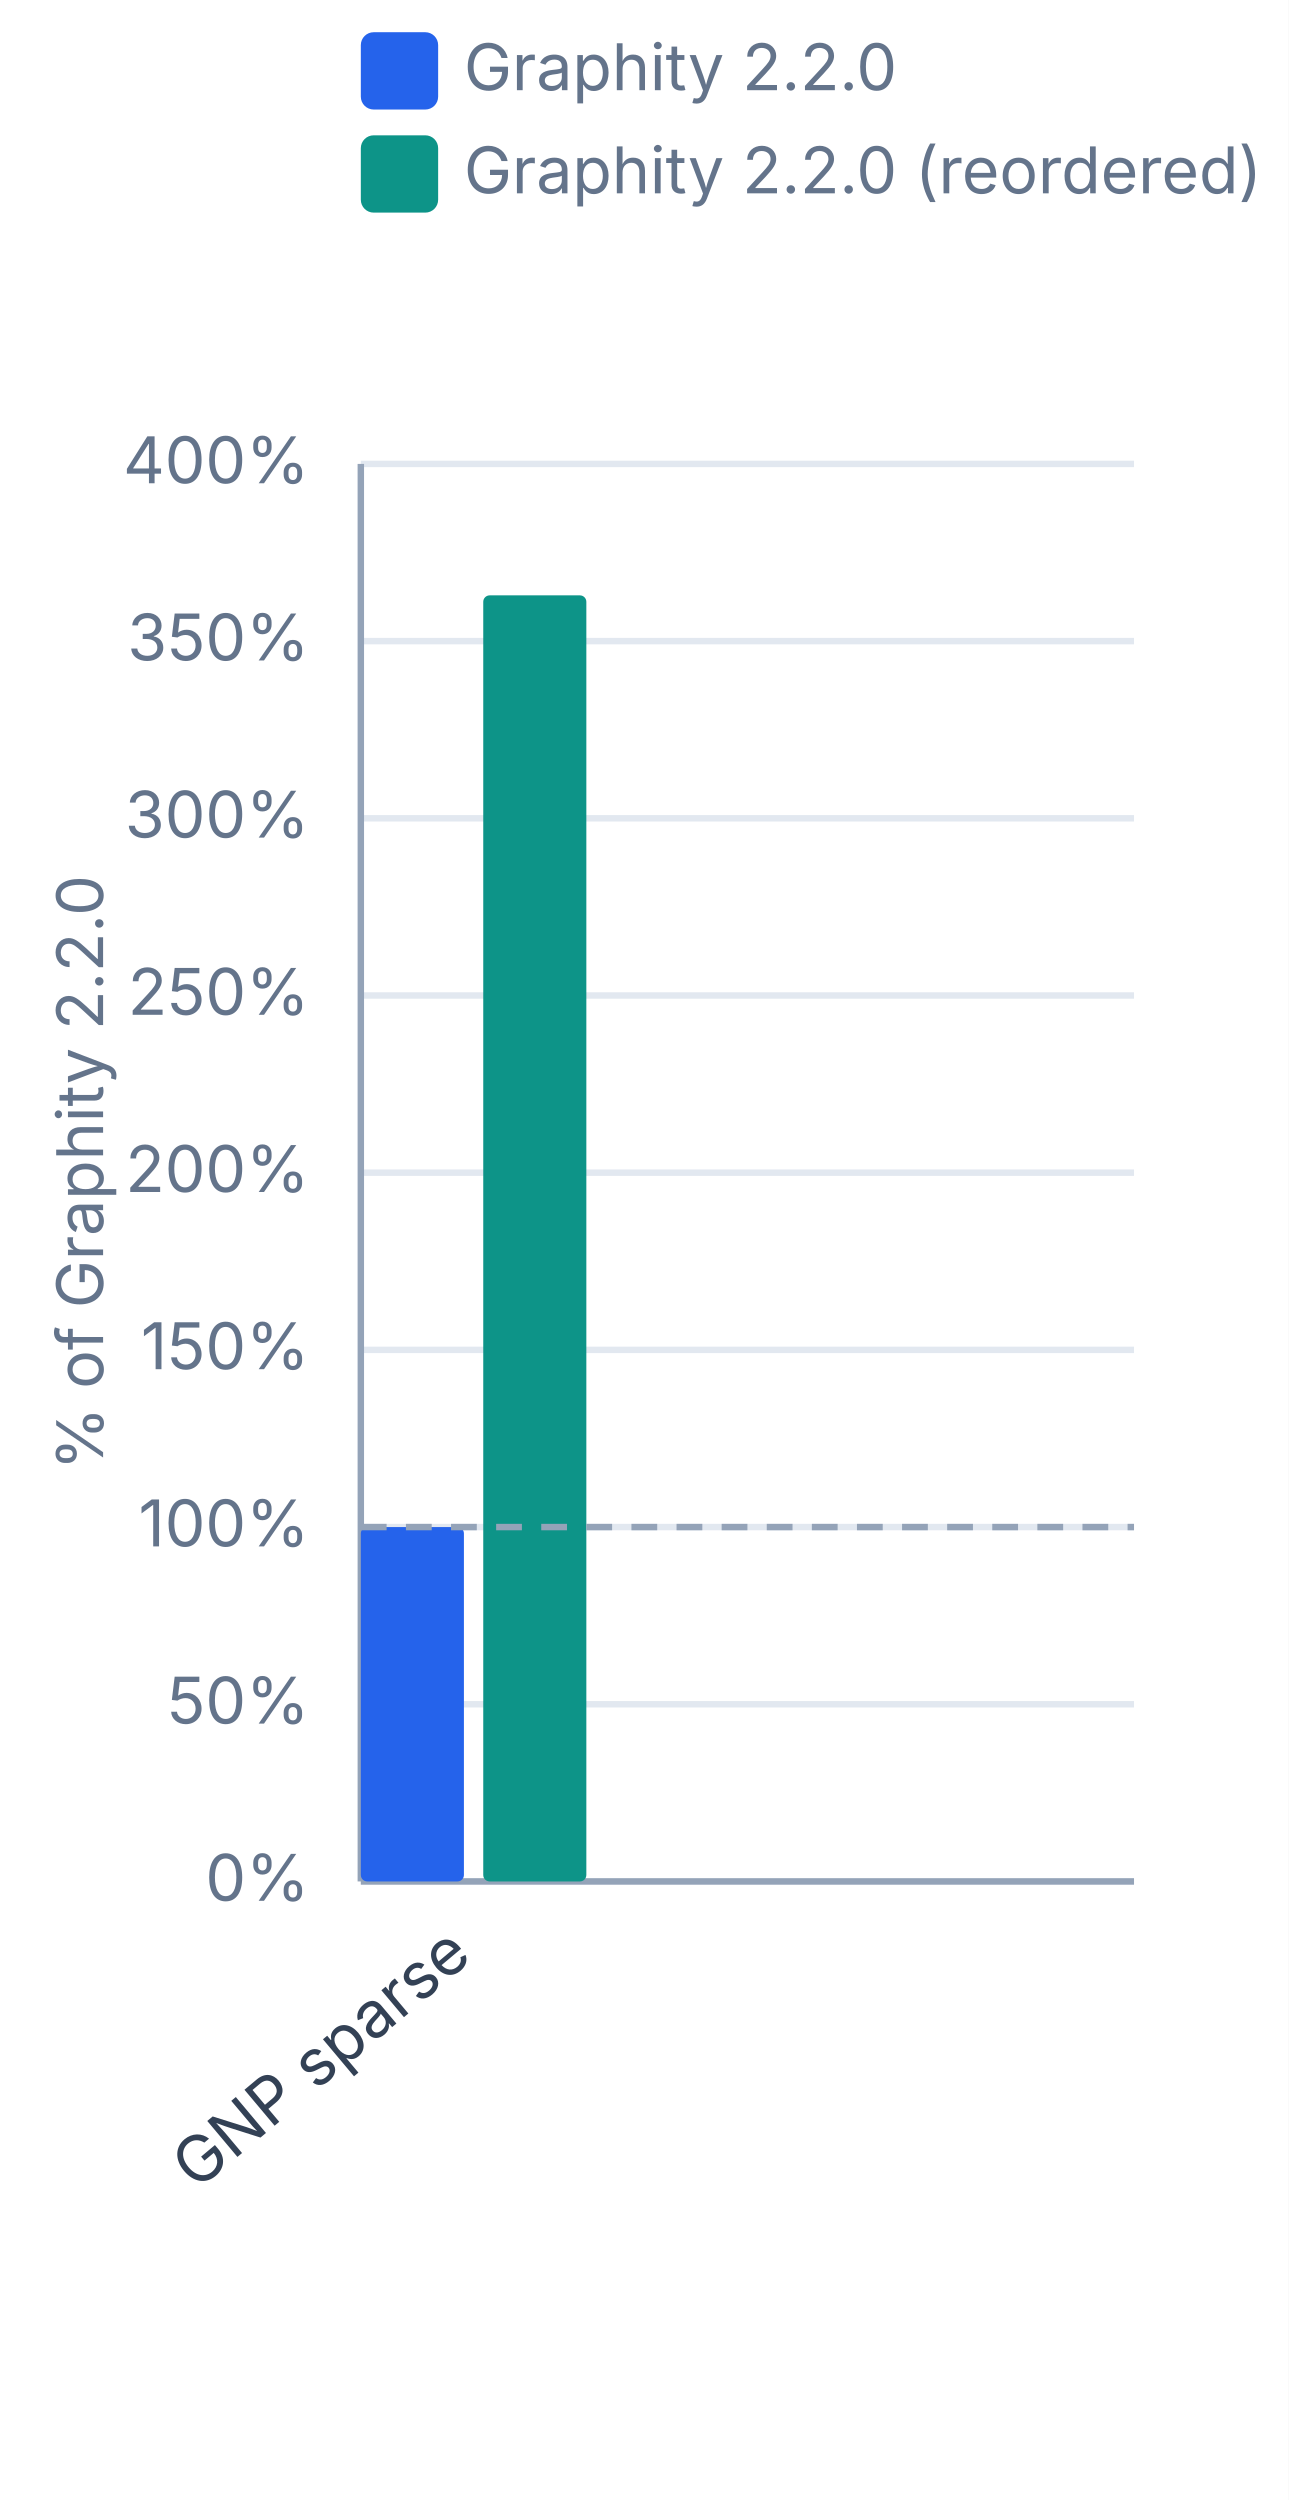
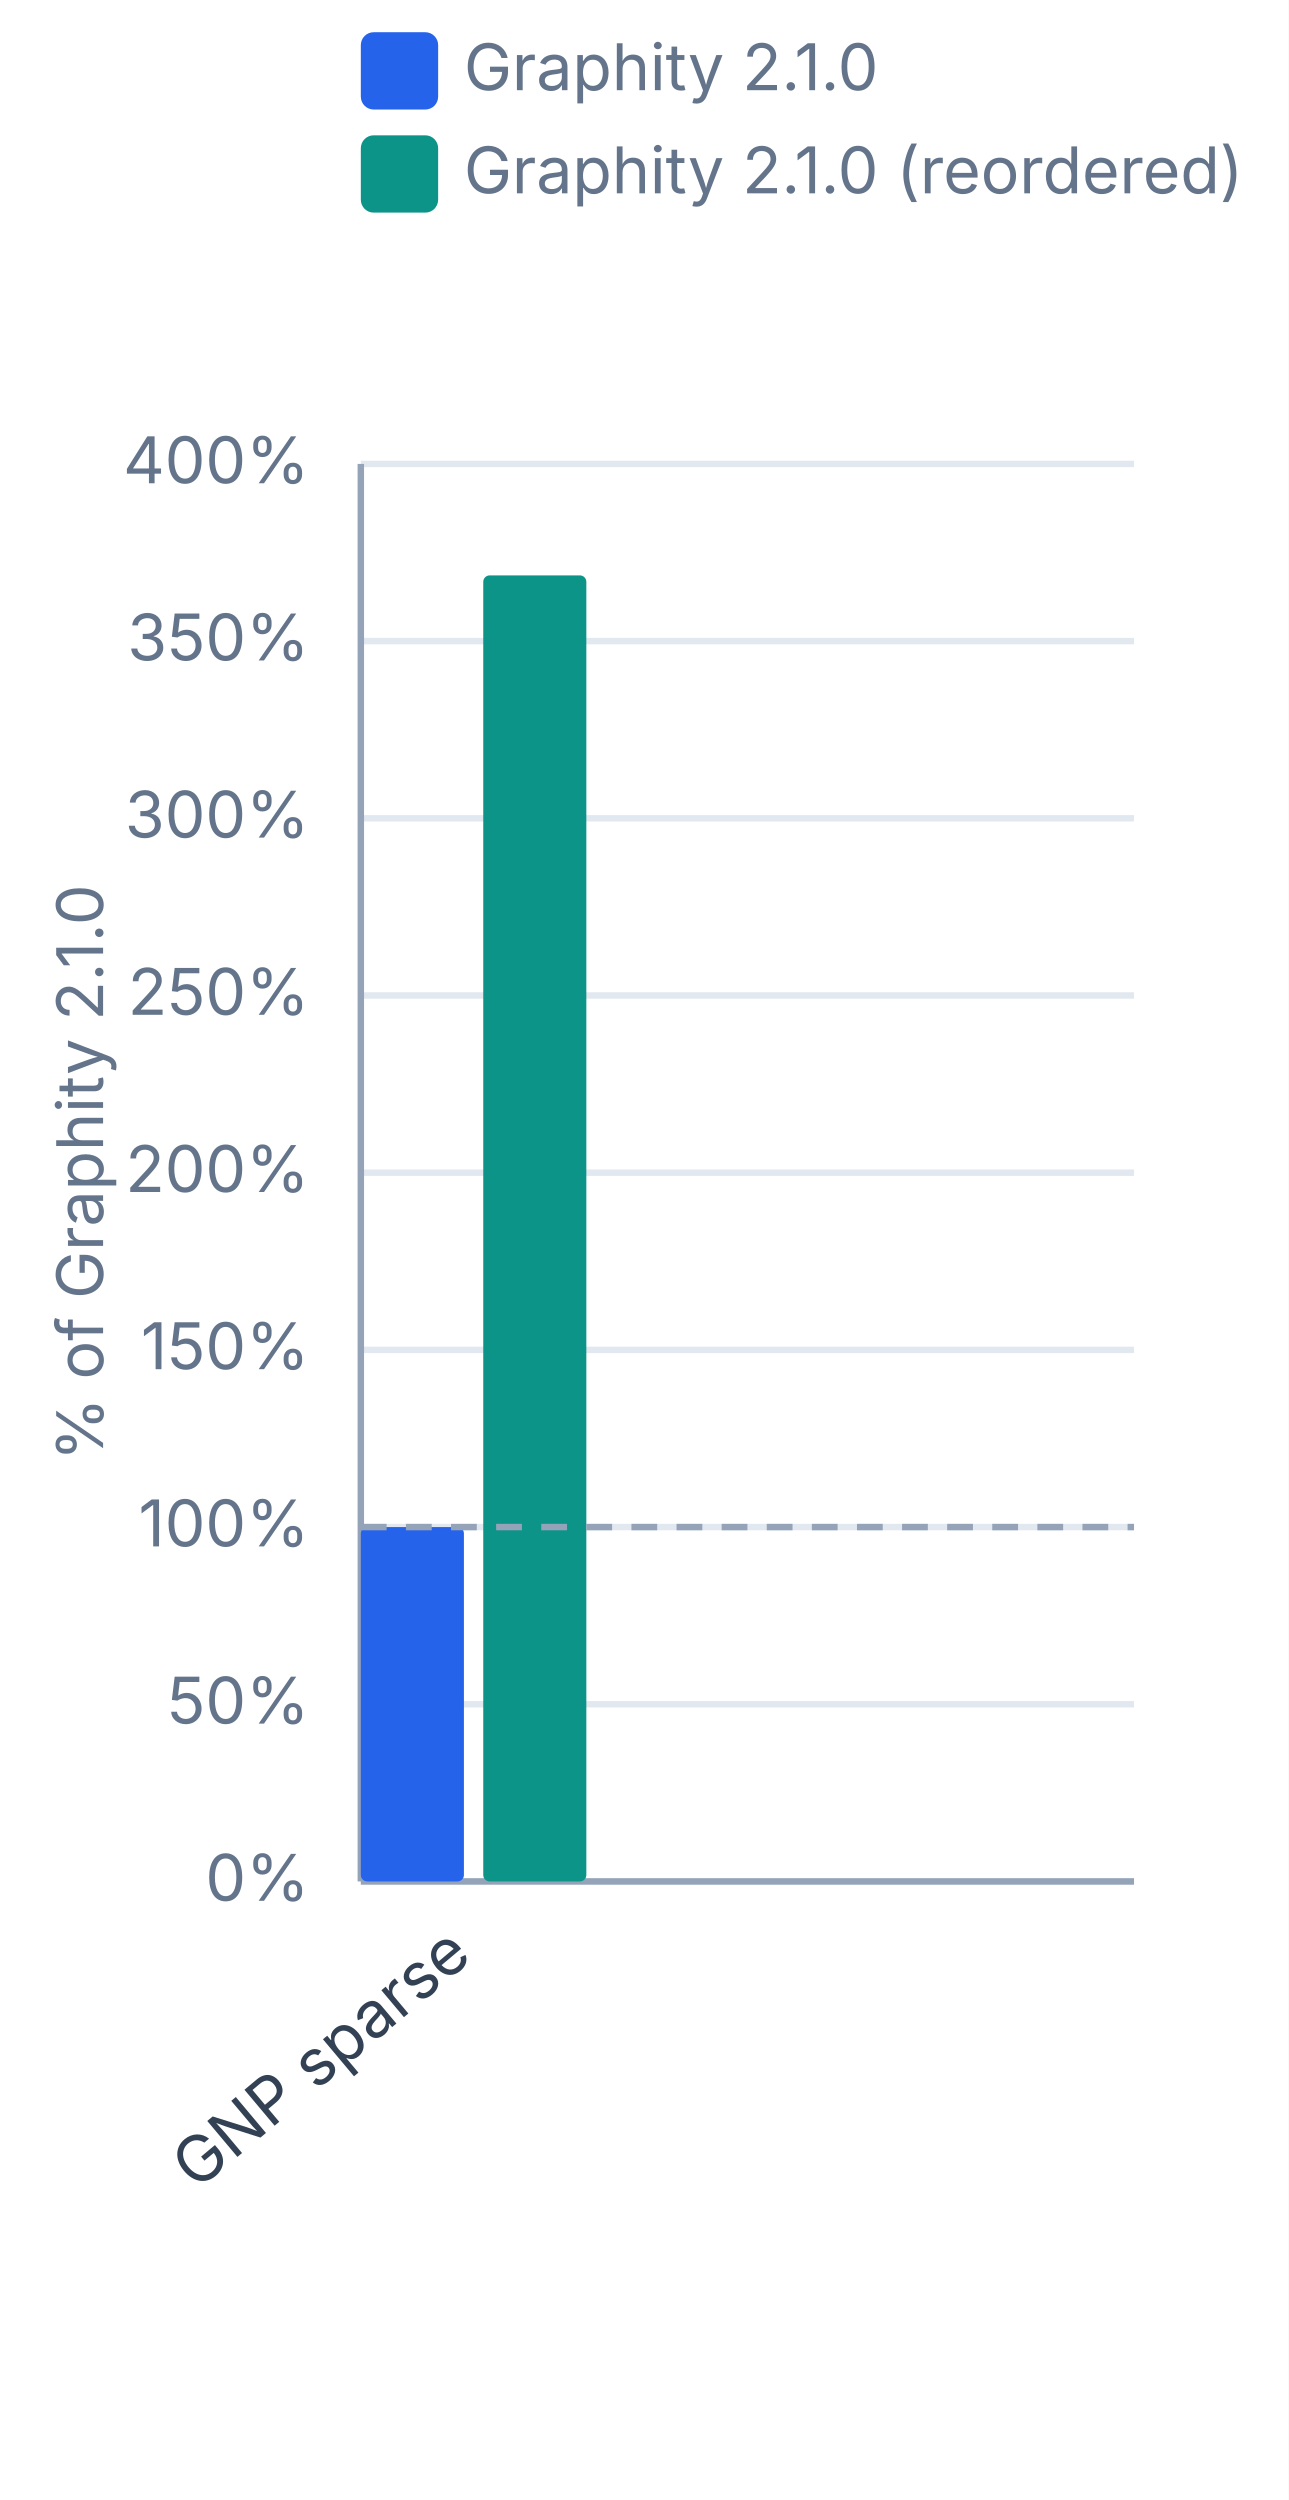
<svg xmlns="http://www.w3.org/2000/svg" width="200" height="388" viewBox="0 0 200 388" role="img">
  <style>text{font-family:ui-sans-serif,system-ui,-apple-system,Segoe UI,sans-serif;font-size:11px;fill:#334155}.axis{stroke:#94a3b8;stroke-width:1;fill:none}.grid{stroke:#e2e8f0;stroke-width:1}.ylabel{fill:#64748b;font-size:10px}.tick{fill:#64748b;font-size:10px}.xlabel{font-size:10px}</style>
  <rect x="0" y="0" width="200" height="388" fill="#ffffff" />
  <rect x="56" y="5" width="12" height="12" rx="2" fill="#2563eb" />
-   <text x="72" y="14" class="tick">Graphity 2.2.0</text>
+   <text x="72" y="14" class="tick">Graphity 2.1.0</text>
  <rect x="56" y="21" width="12" height="12" rx="2" fill="#0d9488" />
-   <text x="72" y="30" class="tick">Graphity 2.2.0 (reordered)</text>
+   <text x="72" y="30" class="tick">Graphity 2.1.0 (reordered)</text>
  <line class="grid" x1="56" y1="292.0" x2="176" y2="292.0" />
  <text class="tick" x="48" y="295.0" text-anchor="end">0%</text>
  <line class="grid" x1="56" y1="264.5" x2="176" y2="264.5" />
  <text class="tick" x="48" y="267.5" text-anchor="end">50%</text>
  <line class="grid" x1="56" y1="237.0" x2="176" y2="237.0" />
  <text class="tick" x="48" y="240.0" text-anchor="end">100%</text>
  <line class="grid" x1="56" y1="209.5" x2="176" y2="209.5" />
  <text class="tick" x="48" y="212.5" text-anchor="end">150%</text>
  <line class="grid" x1="56" y1="182.0" x2="176" y2="182.0" />
  <text class="tick" x="48" y="185.0" text-anchor="end">200%</text>
  <line class="grid" x1="56" y1="154.5" x2="176" y2="154.5" />
  <text class="tick" x="48" y="157.5" text-anchor="end">250%</text>
  <line class="grid" x1="56" y1="127.0" x2="176" y2="127.0" />
  <text class="tick" x="48" y="130.0" text-anchor="end">300%</text>
  <line class="grid" x1="56" y1="99.5" x2="176" y2="99.5" />
  <text class="tick" x="48" y="102.5" text-anchor="end">350%</text>
  <line class="grid" x1="56" y1="72.0" x2="176" y2="72.0" />
  <text class="tick" x="48" y="75.0" text-anchor="end">400%</text>
  <line class="axis" x1="56" y1="72" x2="56" y2="292" />
  <line class="axis" x1="56" y1="292" x2="176" y2="292" />
-   <text class="ylabel" x="16" y="182.0" text-anchor="middle" transform="rotate(-90 16 182.0)">% of Graphity 2.2.0</text>
+   <text class="ylabel" x="16" y="182.0" text-anchor="middle" transform="rotate(-90 16 182.0)">% of Graphity 2.1.0</text>
  <text class="xlabel" x="73.5" y="304.0" text-anchor="end" transform="rotate(-40 73.5 304.0)">GNP sparse</text>
  <rect x="56.0" y="237.0" width="16" height="55.0" fill="#2563eb" rx="1" />
-   <rect x="75.0" y="92.4" width="16" height="199.6" fill="#0d9488" rx="1" />
+   <rect x="75.0" y="89.3" width="16" height="202.7" fill="#0d9488" rx="1" />
  <line x1="56" y1="237.0" x2="176" y2="237.0" stroke="#94a3b8" stroke-width="1" stroke-dasharray="4 3" />
</svg>
